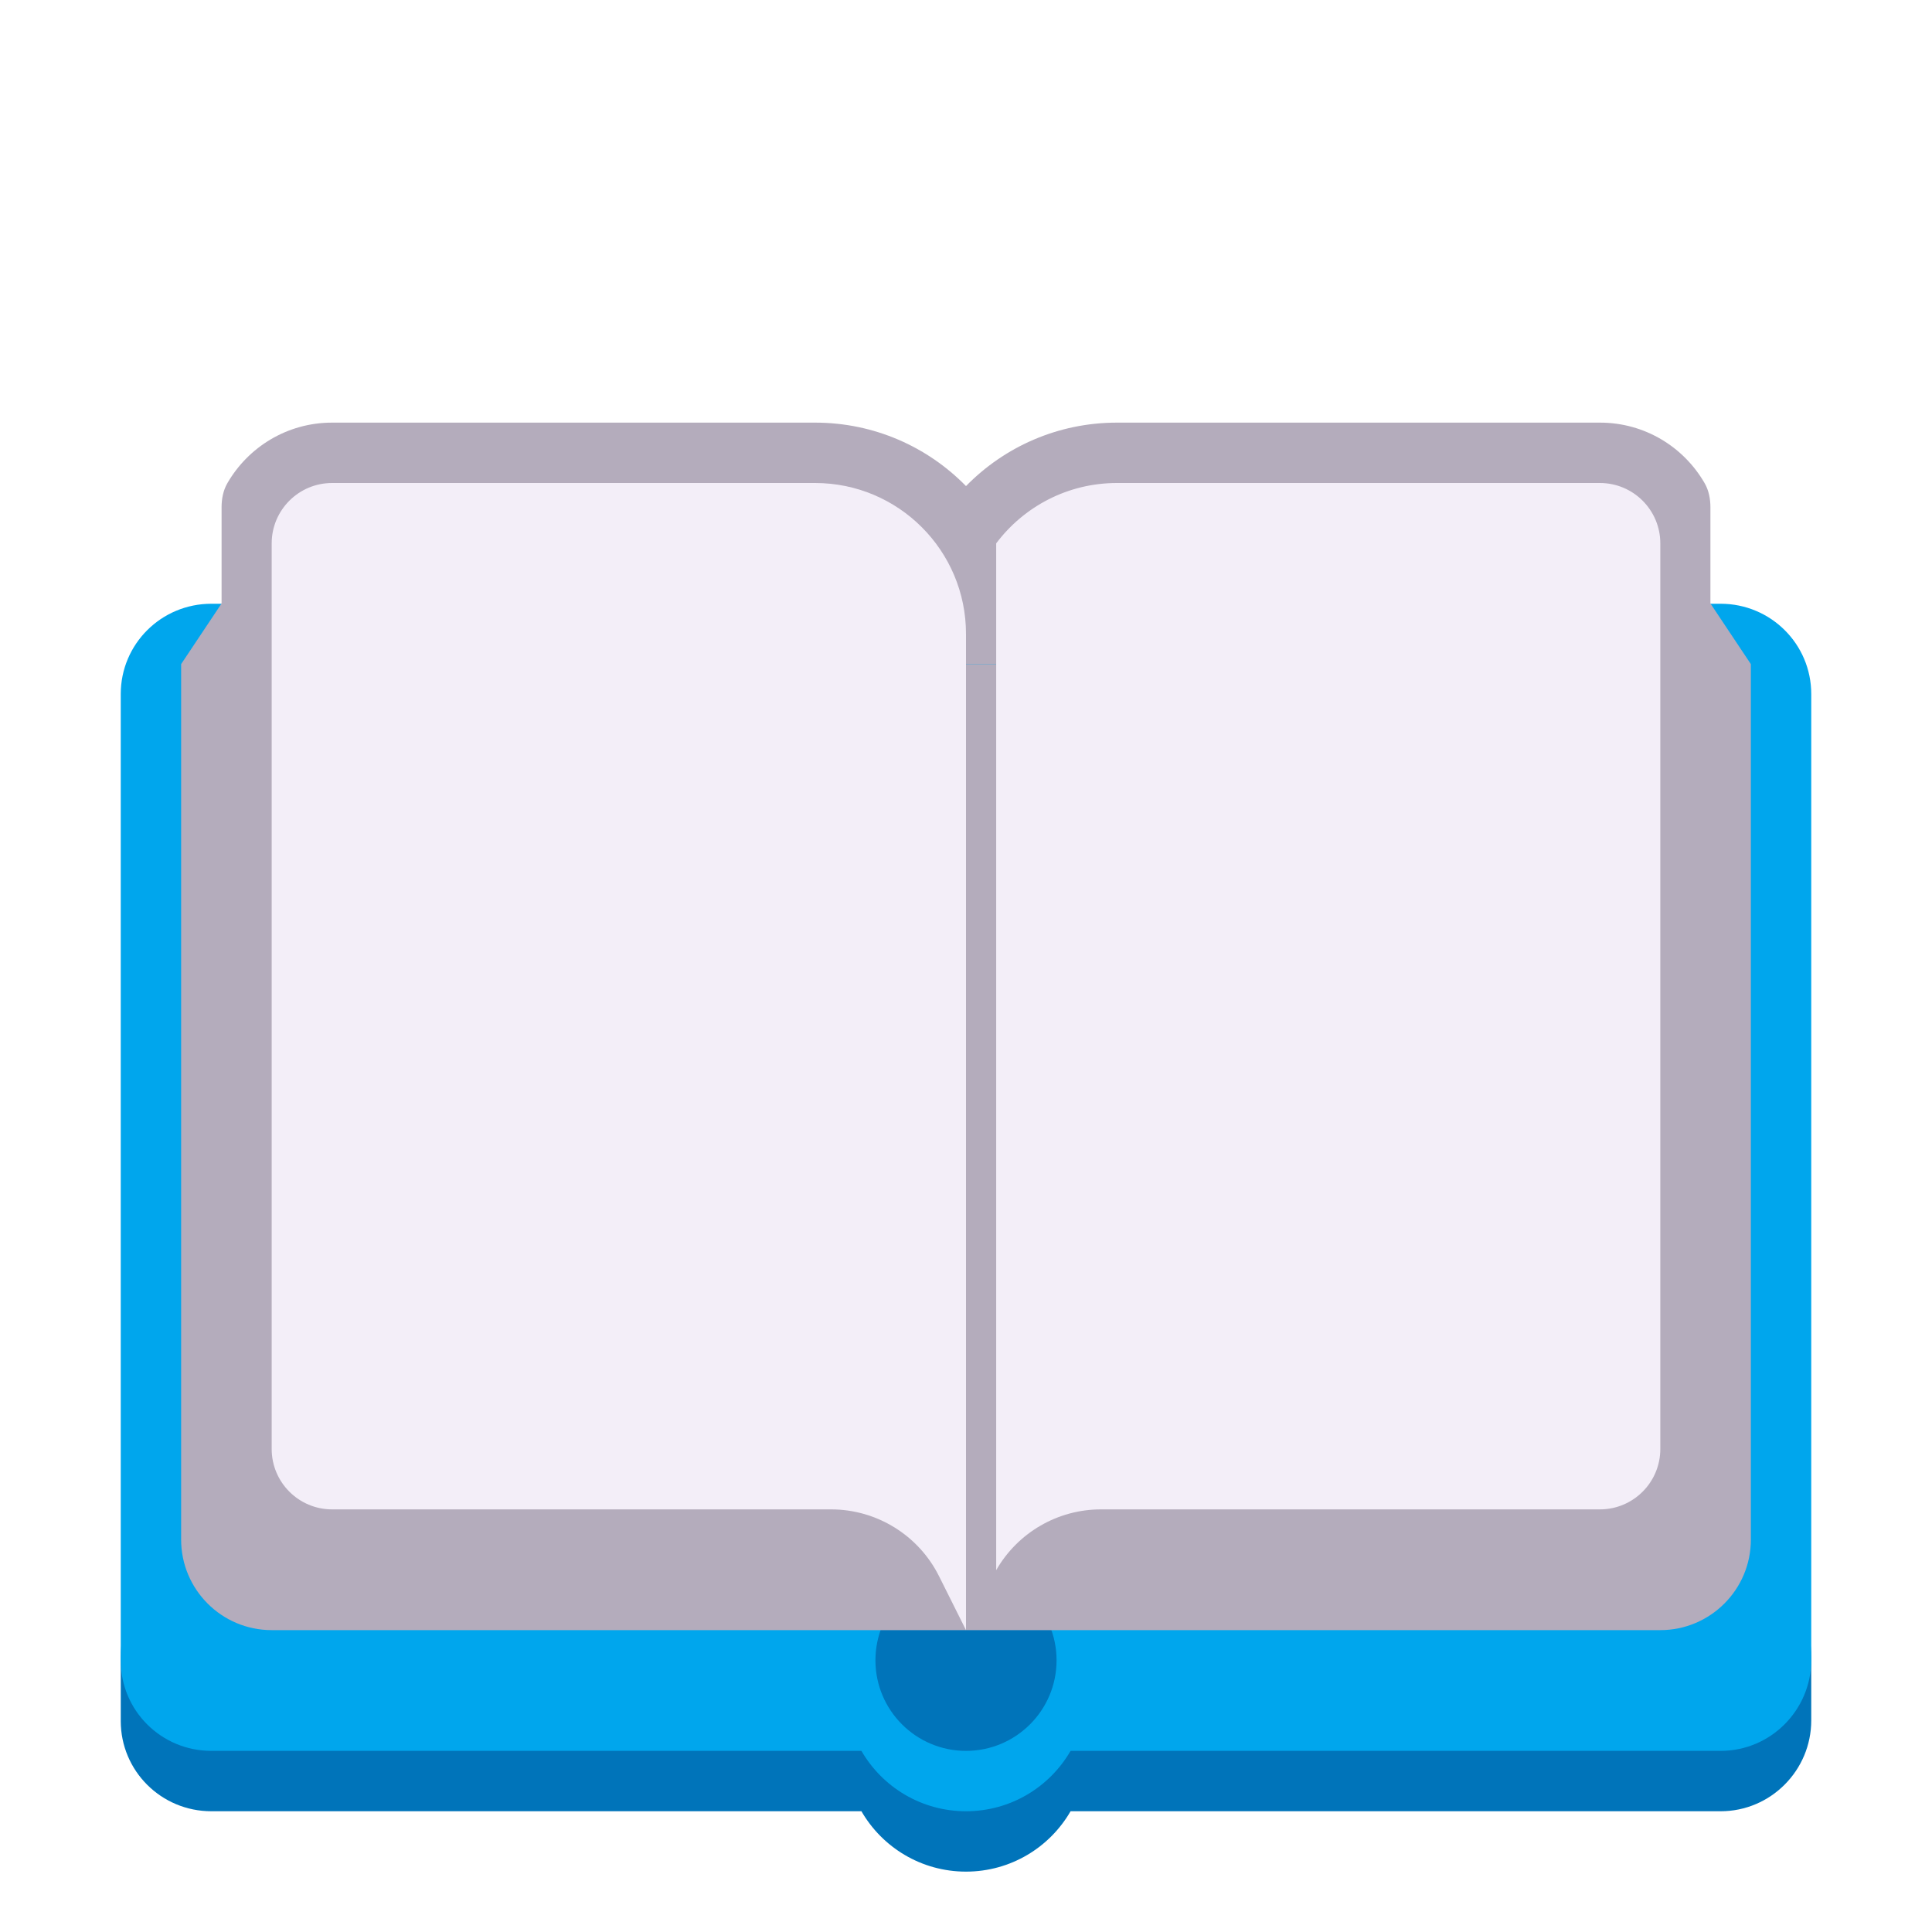
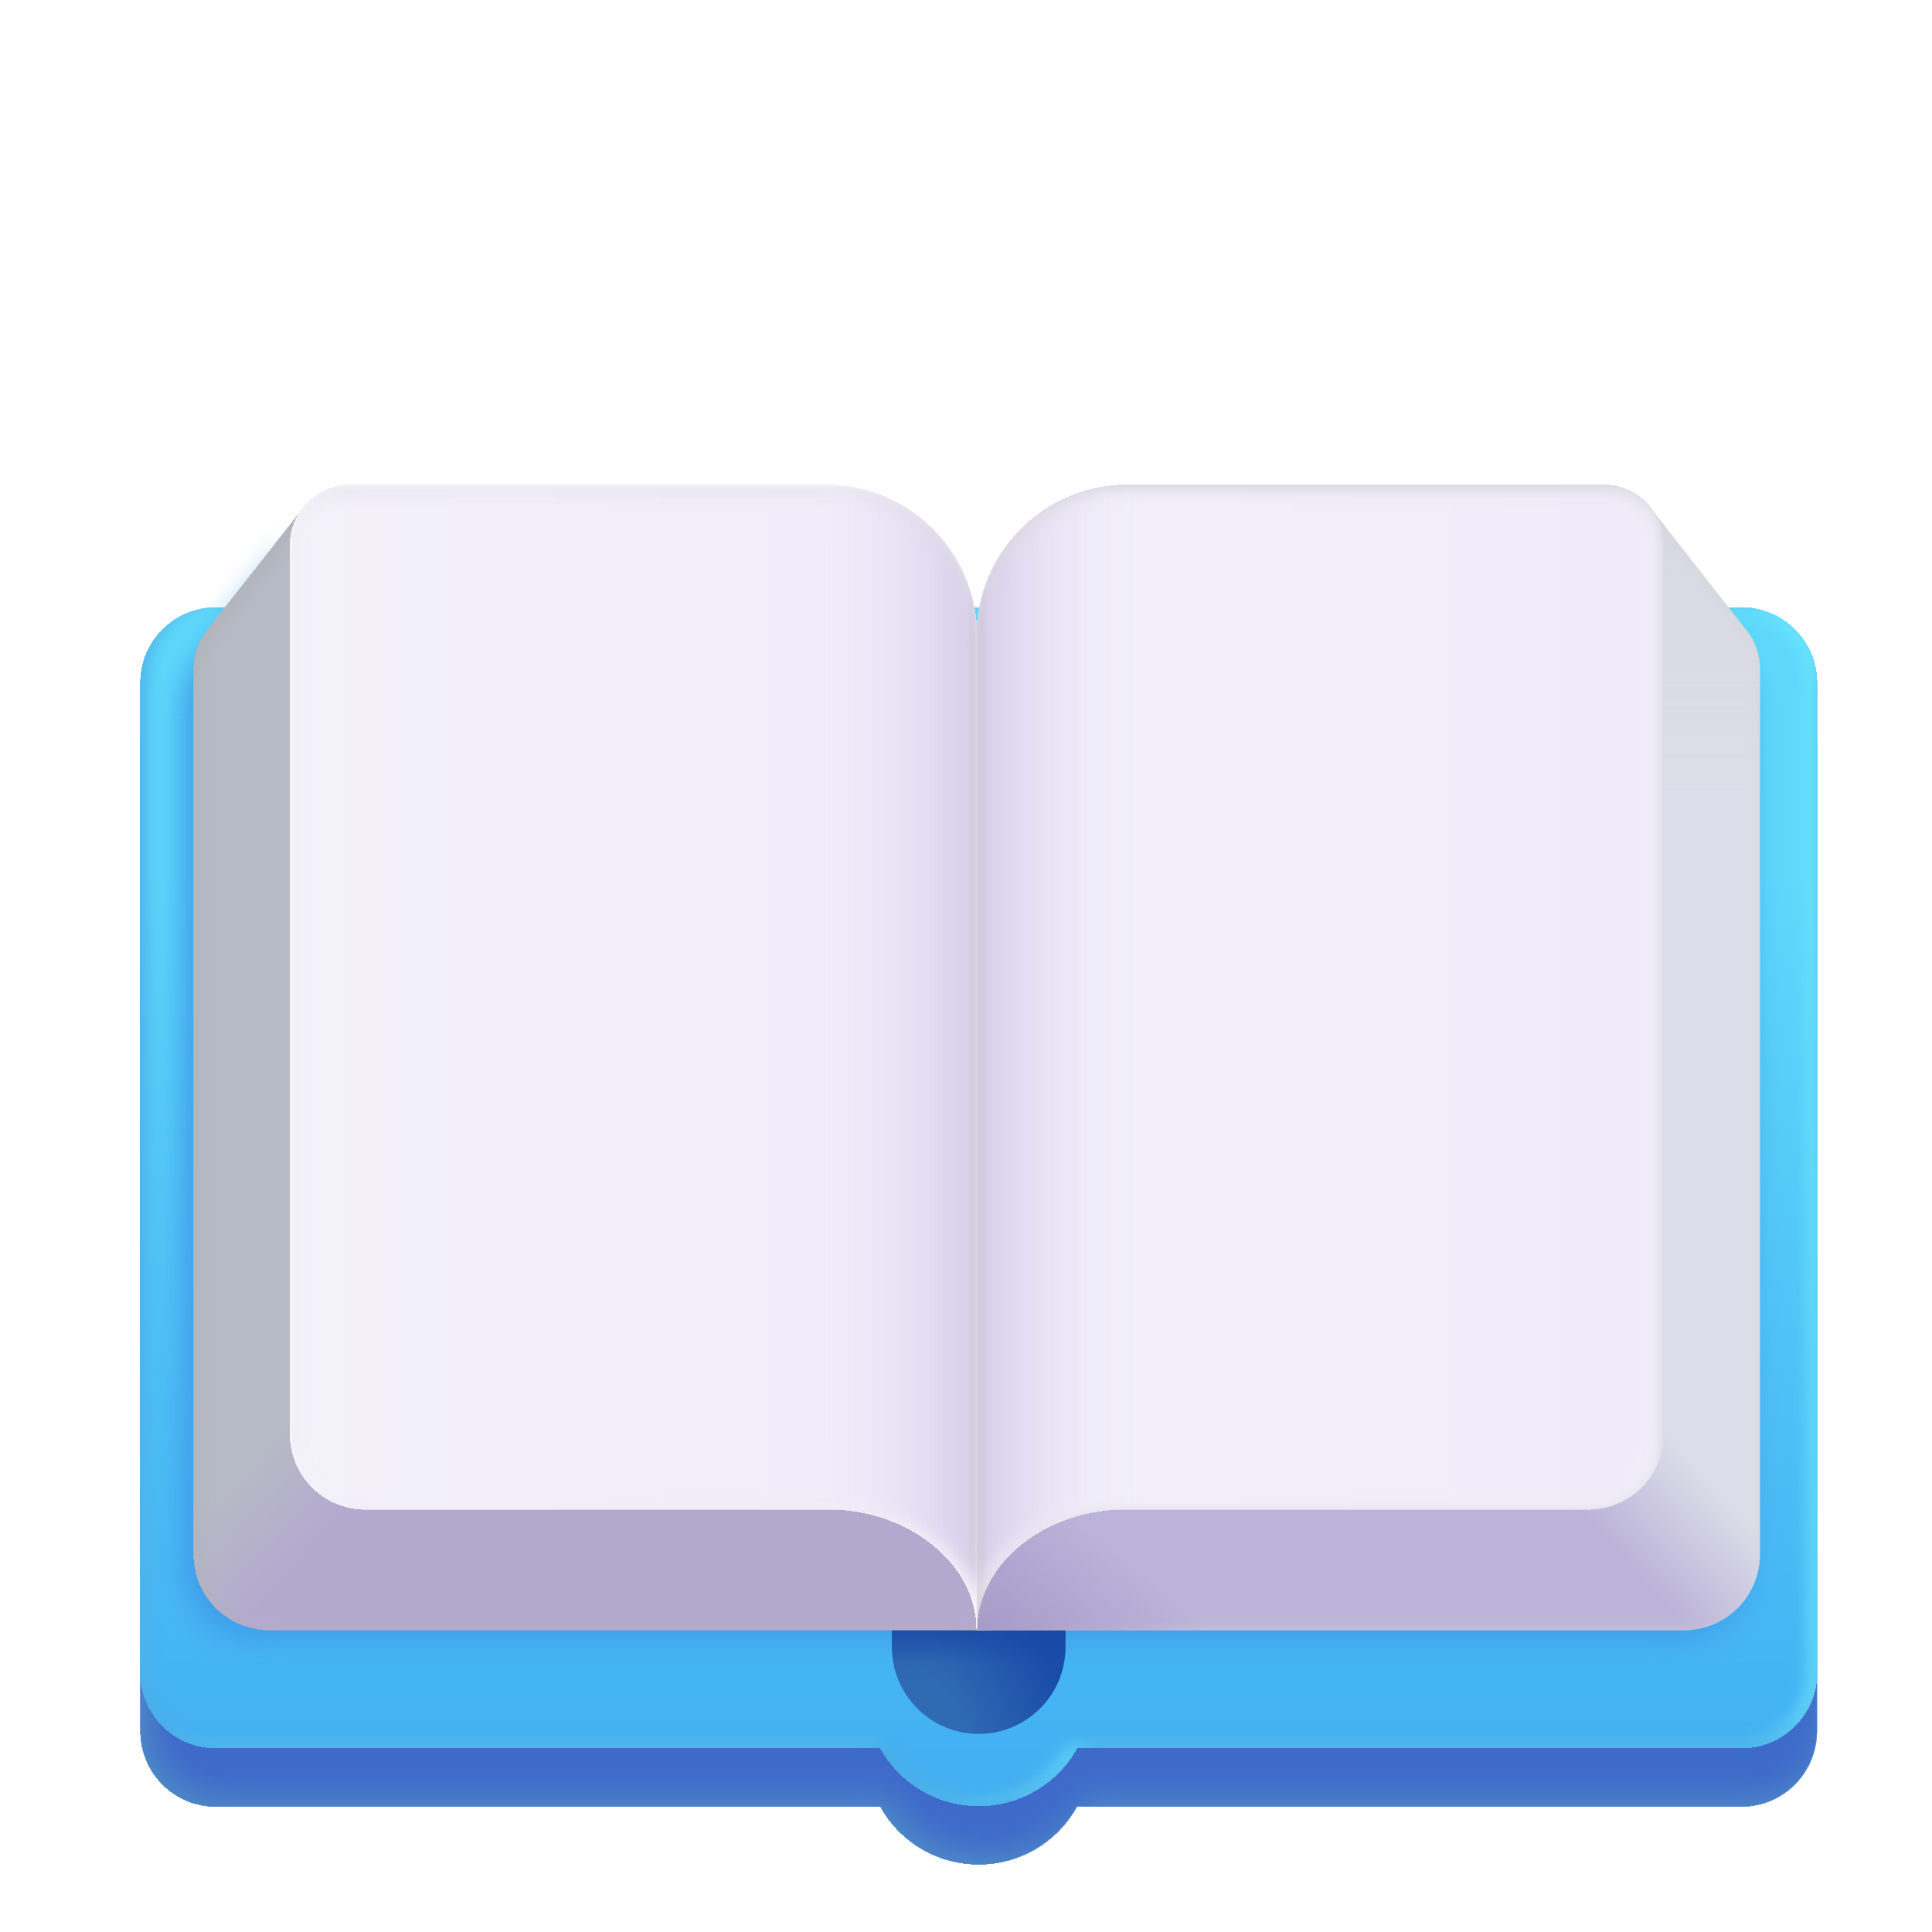
<svg xmlns="http://www.w3.org/2000/svg" width="32" height="32" viewBox="0 0 32 32" fill="none">
-   <path fill-rule="evenodd" clip-rule="evenodd" d="M16 8.051C16.635 7.402 17.521 7 18.5 7H26.5C27.243 7 27.889 7.404 28.234 8.003C28.304 8.124 28.33 8.264 28.33 8.403V10.697L29 25.5C29 26.881 27.881 28 26.5 28H5.5C4.119 28 3 26.881 3 25.5L3.67 10.697V8.403C3.67 8.264 3.696 8.124 3.766 8.003C4.111 7.405 4.757 7 5.5 7H13.5C14.479 7 15.365 7.402 16 8.051Z" fill="#B4ACBC" />
-   <path d="M17.732 30H28.499C29.329 30 30 29.322 30 28.495V27.441C30 26.614 29.329 25 28.499 25H3.501C2.67 25 2 26.614 2 27.441V28.505C2 29.332 2.67 30 3.501 30H14.268C14.613 30.598 15.26 31 16 31C16.74 31 17.387 30.598 17.732 30Z" fill="#0074BA" />
-   <path fill-rule="evenodd" clip-rule="evenodd" d="M3.501 10H14V11H18V10H28.499C29.329 10 30 10.668 30 11.495V27.495C30 28.322 29.329 29 28.499 29H17.732C17.387 29.598 16.74 30 16 30C15.26 30 14.613 29.598 14.268 29H3.501C2.67 29 2 28.332 2 27.505V11.495C2 10.668 2.67 10 3.501 10ZM17.5 27.5C17.5 28.328 16.828 29 16 29C15.172 29 14.5 28.328 14.5 27.5C14.5 26.672 15.172 26 16 26C16.828 26 17.5 26.672 17.5 27.5Z" fill="#00A6ED" />
-   <path d="M13 8H5.803C5.301 8 4.833 8.251 4.555 8.668L3 11V25.5C3 26.328 3.672 27 4.5 27H27.5C28.328 27 29 26.328 29 25.5V11L27.445 8.668C27.167 8.251 26.699 8 26.197 8H19V11H13V8Z" fill="#B4ACBC" />
-   <path d="M5.5 8H13.5C14.881 8 16 9.119 16 10.5V27L15.553 26.106C15.214 25.428 14.521 25 13.764 25H5.5C4.948 25 4.5 24.552 4.5 24V9C4.5 8.448 4.948 8 5.5 8Z" fill="#F3EEF8" />
-   <path d="M18.5 8H26.5C27.052 8 27.5 8.448 27.5 9V24C27.5 24.552 27.052 25 26.5 25H18.236C17.516 25 16.855 25.387 16.5 26.007V9C16.956 8.393 17.682 8 18.5 8Z" fill="#F3EEF8" />
+   <g filter="url(#filter0_i_18_20736)">
+     <path d="M3.578 11.031C2.888 11.031 2.328 11.591 2.328 12.281V28.672C2.328 29.362 2.888 29.922 3.578 29.922H14.582C14.901 30.493 15.511 30.879 16.211 30.879C16.911 30.879 17.521 30.493 17.839 29.922H28.844C29.534 29.922 30.094 29.362 30.094 28.672V12.281C30.094 11.591 29.534 11.031 28.844 11.031H3.578Z" fill="#3E6ACA" />
+   </g>
+   <g filter="url(#filter1_ii_18_20736)">
+     <path d="M3.578 10.062C2.888 10.062 2.328 10.622 2.328 11.312V27.703C2.328 28.393 2.888 28.953 3.578 28.953H14.582C14.901 29.524 15.511 29.91 16.211 29.91C16.911 29.91 17.521 29.524 17.839 28.953H28.844C29.534 28.953 30.094 28.393 30.094 27.703V11.312C30.094 10.622 29.534 10.062 28.844 10.062H3.578Z" fill="url(#paint0_linear_18_20736)" />
+   </g>
+   <g filter="url(#filter2_f_18_20736)">
+     <path d="M4.81 9.094L3.245 11.035C3.106 11.207 3.031 11.419 3.031 11.637V25.931C3.031 26.603 3.591 27.148 4.281 27.148H27.719C28.409 27.148 28.969 26.603 28.969 25.931V11.637C28.969 11.419 28.894 11.207 28.755 11.035L27.19 9.094L25.348 23.74H6.652L4.81 9.094Z" fill="#3F9BEA" />
+   </g>
+   <path d="M14.773 25.703H17.648V27.281C17.648 28.075 17.005 28.719 16.211 28.719C15.417 28.719 14.773 28.075 14.773 27.281V25.703Z" fill="url(#paint1_radial_18_20736)" />
+   <path d="M14.773 25.703H17.648V27.281C17.648 28.075 17.005 28.719 16.211 28.719C15.417 28.719 14.773 28.075 14.773 27.281V25.703Z" fill="url(#paint2_linear_18_20736)" />
+   <g filter="url(#filter3_i_18_20736)">
+     <path d="M3.424 10.455L4.99 8.461L6.832 23.5H16.18V27H4.461C3.771 27 3.211 26.44 3.211 25.75V11.072C3.211 10.848 3.286 10.631 3.424 10.455Z" fill="url(#paint3_linear_18_20736)" />
+   </g>
+   <g filter="url(#filter4_i_18_20736)">
+     <path d="M28.935 10.455L27.369 8.461L25.528 23.5H16.18V27H27.898C28.589 27 29.148 26.44 29.148 25.75V11.072C29.148 10.848 29.073 10.631 28.935 10.455Z" fill="url(#paint4_linear_18_20736)" />
+     <path d="M28.935 10.455L27.369 8.461L25.528 23.5H16.18V27H27.898C28.589 27 29.148 26.44 29.148 25.75V11.072C29.148 10.848 29.073 10.631 28.935 10.455Z" fill="url(#paint5_linear_18_20736)" />
+   </g>
+   <path d="M28.935 10.455L27.369 8.461L25.528 23.5H16.18V27H27.898C28.589 27 29.148 26.44 29.148 25.75V11.072C29.148 10.848 29.073 10.631 28.935 10.455Z" fill="url(#paint6_linear_18_20736)" />
+   <g filter="url(#filter5_ii_18_20736)">
+     <path d="M4.805 9.031C4.805 8.479 5.252 8.031 5.805 8.031H13.68C15.06 8.031 16.18 9.151 16.18 10.531V26.992C16.18 25.892 15.047 25 13.734 25H6.055C5.364 25 4.805 24.44 4.805 23.75V9.031Z" fill="url(#paint7_linear_18_20736)" />
+     <path d="M4.805 9.031C4.805 8.479 5.252 8.031 5.805 8.031H13.68C15.06 8.031 16.18 9.151 16.18 10.531V26.992C16.18 25.892 15.047 25 13.734 25H6.055C5.364 25 4.805 24.44 4.805 23.75V9.031Z" fill="url(#paint8_linear_18_20736)" />
+     <path d="M4.805 9.031C4.805 8.479 5.252 8.031 5.805 8.031H13.68C15.06 8.031 16.18 9.151 16.18 10.531V26.992C16.18 25.892 15.047 25 13.734 25H6.055C5.364 25 4.805 24.44 4.805 23.75V9.031Z" fill="url(#paint9_linear_18_20736)" />
+   </g>
+   <g filter="url(#filter6_ii_18_20736)">
+     <path d="M27.555 9.031C27.555 8.479 27.107 8.031 26.555 8.031H18.68C17.299 8.031 16.18 9.151 16.18 10.531V26.992C16.18 25.892 17.312 25 18.625 25H26.305C26.995 25 27.555 24.44 27.555 23.75V9.031Z" fill="url(#paint10_linear_18_20736)" />
+     <path d="M27.555 9.031C27.555 8.479 27.107 8.031 26.555 8.031H18.68C17.299 8.031 16.18 9.151 16.18 10.531V26.992C16.18 25.892 17.312 25 18.625 25H26.305C26.995 25 27.555 24.44 27.555 23.75V9.031Z" fill="url(#paint11_linear_18_20736)" />
+     <path d="M27.555 9.031C27.555 8.479 27.107 8.031 26.555 8.031H18.68C17.299 8.031 16.18 9.151 16.18 10.531V26.992C16.18 25.892 17.312 25 18.625 25H26.305C26.995 25 27.555 24.44 27.555 23.75V9.031Z" fill="url(#paint12_linear_18_20736)" />
+   </g>
+   <defs>
+     <filter id="filter0_i_18_20736" x="2.328" y="10.881" width="27.916" height="19.998" filterUnits="userSpaceOnUse" color-interpolation-filters="sRGB">
+       <feFlood flood-opacity="0" result="BackgroundImageFix" />
+       <feBlend mode="normal" in="SourceGraphic" in2="BackgroundImageFix" result="shape" />
+       <feColorMatrix in="SourceAlpha" type="matrix" values="0 0 0 0 0 0 0 0 0 0 0 0 0 0 0 0 0 0 127 0" result="hardAlpha" />
+       <feOffset dx="0.15" dy="-0.15" />
+       <feGaussianBlur stdDeviation="0.25" />
+       <feComposite in2="hardAlpha" operator="arithmetic" k2="-1" k3="1" />
+       <feColorMatrix type="matrix" values="0 0 0 0 0.306 0 0 0 0 0.541 0 0 0 0 0.78 0 0 0 1 0" />
+       <feBlend mode="normal" in2="shape" result="effect1_innerShadow_18_20736" />
+     </filter>
+     <filter id="filter1_ii_18_20736" x="2.228" y="9.963" width="27.966" height="19.948" filterUnits="userSpaceOnUse" color-interpolation-filters="sRGB">
+       <feFlood flood-opacity="0" result="BackgroundImageFix" />
+       <feBlend mode="normal" in="SourceGraphic" in2="BackgroundImageFix" result="shape" />
+       <feColorMatrix in="SourceAlpha" type="matrix" values="0 0 0 0 0 0 0 0 0 0 0 0 0 0 0 0 0 0 127 0" result="hardAlpha" />
+       <feOffset dx="-0.1" />
+       <feGaussianBlur stdDeviation="0.15" />
+       <feComposite in2="hardAlpha" operator="arithmetic" k2="-1" k3="1" />
+       <feColorMatrix type="matrix" values="0 0 0 0 0.451 0 0 0 0 0.941 0 0 0 0 1 0 0 0 1 0" />
+       <feBlend mode="normal" in2="shape" result="effect1_innerShadow_18_20736" />
+       <feColorMatrix in="SourceAlpha" type="matrix" values="0 0 0 0 0 0 0 0 0 0 0 0 0 0 0 0 0 0 127 0" result="hardAlpha" />
+       <feOffset dx="0.1" dy="-0.1" />
+       <feGaussianBlur stdDeviation="0.15" />
+       <feComposite in2="hardAlpha" operator="arithmetic" k2="-1" k3="1" />
+       <feColorMatrix type="matrix" values="0 0 0 0 0.286 0 0 0 0 0.667 0 0 0 0 0.902 0 0 0 1 0" />
+       <feBlend mode="normal" in2="effect1_innerShadow_18_20736" result="effect2_innerShadow_18_20736" />
+     </filter>
+     <filter id="filter2_f_18_20736" x="2.531" y="8.594" width="26.938" height="19.055" filterUnits="userSpaceOnUse" color-interpolation-filters="sRGB">
+       <feFlood flood-opacity="0" result="BackgroundImageFix" />
+       <feBlend mode="normal" in="SourceGraphic" in2="BackgroundImageFix" result="shape" />
+       <feGaussianBlur stdDeviation="0.25" result="effect1_foregroundBlur_18_20736" />
+     </filter>
+     <filter id="filter3_i_18_20736" x="3.211" y="8.461" width="13.069" height="18.639" filterUnits="userSpaceOnUse" color-interpolation-filters="sRGB">
+       <feFlood flood-opacity="0" result="BackgroundImageFix" />
+       <feBlend mode="normal" in="SourceGraphic" in2="BackgroundImageFix" result="shape" />
+       <feColorMatrix in="SourceAlpha" type="matrix" values="0 0 0 0 0 0 0 0 0 0 0 0 0 0 0 0 0 0 127 0" result="hardAlpha" />
+       <feOffset dx="0.1" dy="0.1" />
+       <feGaussianBlur stdDeviation="0.15" />
+       <feComposite in2="hardAlpha" operator="arithmetic" k2="-1" k3="1" />
+       <feColorMatrix type="matrix" values="0 0 0 0 0.694 0 0 0 0 0.706 0 0 0 0 0.733 0 0 0 1 0" />
+       <feBlend mode="normal" in2="shape" result="effect1_innerShadow_18_20736" />
+     </filter>
+     <filter id="filter4_i_18_20736" x="16.18" y="8.461" width="13.069" height="18.639" filterUnits="userSpaceOnUse" color-interpolation-filters="sRGB">
+       <feFlood flood-opacity="0" result="BackgroundImageFix" />
+       <feBlend mode="normal" in="SourceGraphic" in2="BackgroundImageFix" result="shape" />
+       <feColorMatrix in="SourceAlpha" type="matrix" values="0 0 0 0 0 0 0 0 0 0 0 0 0 0 0 0 0 0 127 0" result="hardAlpha" />
+       <feOffset dx="0.1" dy="0.1" />
+       <feGaussianBlur stdDeviation="0.15" />
+       <feComposite in2="hardAlpha" operator="arithmetic" k2="-1" k3="1" />
+       <feColorMatrix type="matrix" values="0 0 0 0 0.831 0 0 0 0 0.835 0 0 0 0 0.855 0 0 0 1 0" />
+       <feBlend mode="normal" in2="shape" result="effect1_innerShadow_18_20736" />
+     </filter>
+     <filter id="filter5_ii_18_20736" x="4.805" y="8.031" width="11.475" height="19.011" filterUnits="userSpaceOnUse" color-interpolation-filters="sRGB">
+       <feFlood flood-opacity="0" result="BackgroundImageFix" />
+       <feBlend mode="normal" in="SourceGraphic" in2="BackgroundImageFix" result="shape" />
+       <feColorMatrix in="SourceAlpha" type="matrix" values="0 0 0 0 0 0 0 0 0 0 0 0 0 0 0 0 0 0 127 0" result="hardAlpha" />
+       <feOffset dy="0.05" />
+       <feGaussianBlur stdDeviation="0.15" />
+       <feComposite in2="hardAlpha" operator="arithmetic" k2="-1" k3="1" />
+       <feColorMatrix type="matrix" values="0 0 0 0 0.827 0 0 0 0 0.82 0 0 0 0 0.855 0 0 0 1 0" />
+       <feBlend mode="normal" in2="shape" result="effect1_innerShadow_18_20736" />
+       <feColorMatrix in="SourceAlpha" type="matrix" values="0 0 0 0 0 0 0 0 0 0 0 0 0 0 0 0 0 0 127 0" result="hardAlpha" />
+       <feOffset dx="0.1" />
+       <feGaussianBlur stdDeviation="0.15" />
+       <feComposite in2="hardAlpha" operator="arithmetic" k2="-1" k3="1" />
+       <feColorMatrix type="matrix" values="0 0 0 0 0.98 0 0 0 0 0.976 0 0 0 0 1 0 0 0 1 0" />
+       <feBlend mode="normal" in2="effect1_innerShadow_18_20736" result="effect2_innerShadow_18_20736" />
+     </filter>
+     <filter id="filter6_ii_18_20736" x="16.08" y="8.031" width="11.475" height="19.011" filterUnits="userSpaceOnUse" color-interpolation-filters="sRGB">
+       <feFlood flood-opacity="0" result="BackgroundImageFix" />
+       <feBlend mode="normal" in="SourceGraphic" in2="BackgroundImageFix" result="shape" />
+       <feColorMatrix in="SourceAlpha" type="matrix" values="0 0 0 0 0 0 0 0 0 0 0 0 0 0 0 0 0 0 127 0" result="hardAlpha" />
+       <feOffset dx="-0.1" />
+       <feGaussianBlur stdDeviation="0.15" />
+       <feComposite in2="hardAlpha" operator="arithmetic" k2="-1" k3="1" />
+       <feColorMatrix type="matrix" values="0 0 0 0 0.98 0 0 0 0 0.976 0 0 0 0 1 0 0 0 1 0" />
+       <feBlend mode="normal" in2="shape" result="effect1_innerShadow_18_20736" />
+       <feColorMatrix in="SourceAlpha" type="matrix" values="0 0 0 0 0 0 0 0 0 0 0 0 0 0 0 0 0 0 127 0" result="hardAlpha" />
+       <feOffset dy="0.05" />
+       <feGaussianBlur stdDeviation="0.15" />
+       <feComposite in2="hardAlpha" operator="arithmetic" k2="-1" k3="1" />
+       <feColorMatrix type="matrix" values="0 0 0 0 0.827 0 0 0 0 0.82 0 0 0 0 0.855 0 0 0 1 0" />
+       <feBlend mode="normal" in2="effect1_innerShadow_18_20736" result="effect2_innerShadow_18_20736" />
+     </filter>
+     <linearGradient id="paint0_linear_18_20736" x1="16.211" y1="14.438" x2="16.211" y2="29.91" gradientUnits="userSpaceOnUse">
+       <stop stop-color="#5DD8FB" />
+       <stop offset="1" stop-color="#41AEF2" />
+     </linearGradient>
+     <radialGradient id="paint1_radial_18_20736" cx="0" cy="0" r="1" gradientUnits="userSpaceOnUse" gradientTransform="translate(15.375 28.5313) rotate(-26.565) scale(2.23607 3.13748)">
+       <stop offset="0.232" stop-color="#306AB3" />
+       <stop offset="1" stop-color="#1A4CA8" />
+     </radialGradient>
+     <linearGradient id="paint2_linear_18_20736" x1="16.211" y1="26.781" x2="16.211" y2="27.531" gradientUnits="userSpaceOnUse">
+       <stop stop-color="#1748A6" />
+       <stop offset="1" stop-color="#1748A6" stop-opacity="0" />
+     </linearGradient>
+     <linearGradient id="paint3_linear_18_20736" x1="12.516" y1="28.656" x2="5.266" y2="21.938" gradientUnits="userSpaceOnUse">
+       <stop offset="0.75" stop-color="#B3A9CF" />
+       <stop offset="0.932" stop-color="#B6BAC5" />
+     </linearGradient>
+     <linearGradient id="paint4_linear_18_20736" x1="19.844" y1="28.656" x2="27.094" y2="21.938" gradientUnits="userSpaceOnUse">
+       <stop offset="0.717" stop-color="#BBB3D9" />
+       <stop offset="0.913" stop-color="#DCDDE8" />
+     </linearGradient>
+     <linearGradient id="paint5_linear_18_20736" x1="27.976" y1="8.886" x2="27.976" y2="13.327" gradientUnits="userSpaceOnUse">
+       <stop stop-color="#D8DAE2" />
+       <stop offset="1" stop-color="#D8DAE2" stop-opacity="0" />
+     </linearGradient>
+     <linearGradient id="paint6_linear_18_20736" x1="16.18" y1="27" x2="17.797" y2="25.094" gradientUnits="userSpaceOnUse">
+       <stop stop-color="#A699C9" />
+       <stop offset="1" stop-color="#A699C9" stop-opacity="0" />
+     </linearGradient>
+     <linearGradient id="paint7_linear_18_20736" x1="4.805" y1="17.512" x2="15.328" y2="17.512" gradientUnits="userSpaceOnUse">
+       <stop stop-color="#F3F1FA" />
+       <stop offset="1" stop-color="#F0EBF9" />
+     </linearGradient>
+     <linearGradient id="paint8_linear_18_20736" x1="16.18" y1="25.688" x2="13.453" y2="25.688" gradientUnits="userSpaceOnUse">
+       <stop stop-color="#D5CCE8" />
+       <stop offset="1" stop-color="#F2EBFF" stop-opacity="0" />
+     </linearGradient>
+     <linearGradient id="paint9_linear_18_20736" x1="16.234" y1="25.906" x2="16.016" y2="25.906" gradientUnits="userSpaceOnUse">
+       <stop offset="0.179" stop-color="#BFB3D1" />
+       <stop offset="1" stop-color="#BFB3D1" stop-opacity="0" />
+     </linearGradient>
+     <linearGradient id="paint10_linear_18_20736" x1="16.18" y1="17.512" x2="26.703" y2="17.512" gradientUnits="userSpaceOnUse">
+       <stop stop-color="#F3F1FA" />
+       <stop offset="1" stop-color="#F0EBF9" />
+     </linearGradient>
+     <linearGradient id="paint11_linear_18_20736" x1="16.18" y1="25.688" x2="18.984" y2="25.688" gradientUnits="userSpaceOnUse">
+       <stop stop-color="#D5CCE8" />
+       <stop offset="1" stop-color="#F2EBFF" stop-opacity="0" />
+     </linearGradient>
+     <linearGradient id="paint12_linear_18_20736" x1="16.152" y1="25.906" x2="16.359" y2="25.906" gradientUnits="userSpaceOnUse">
+       <stop stop-color="#BFB3D1" />
+       <stop offset="1" stop-color="#BFB3D1" stop-opacity="0" />
+     </linearGradient>
+   </defs>
</svg>
